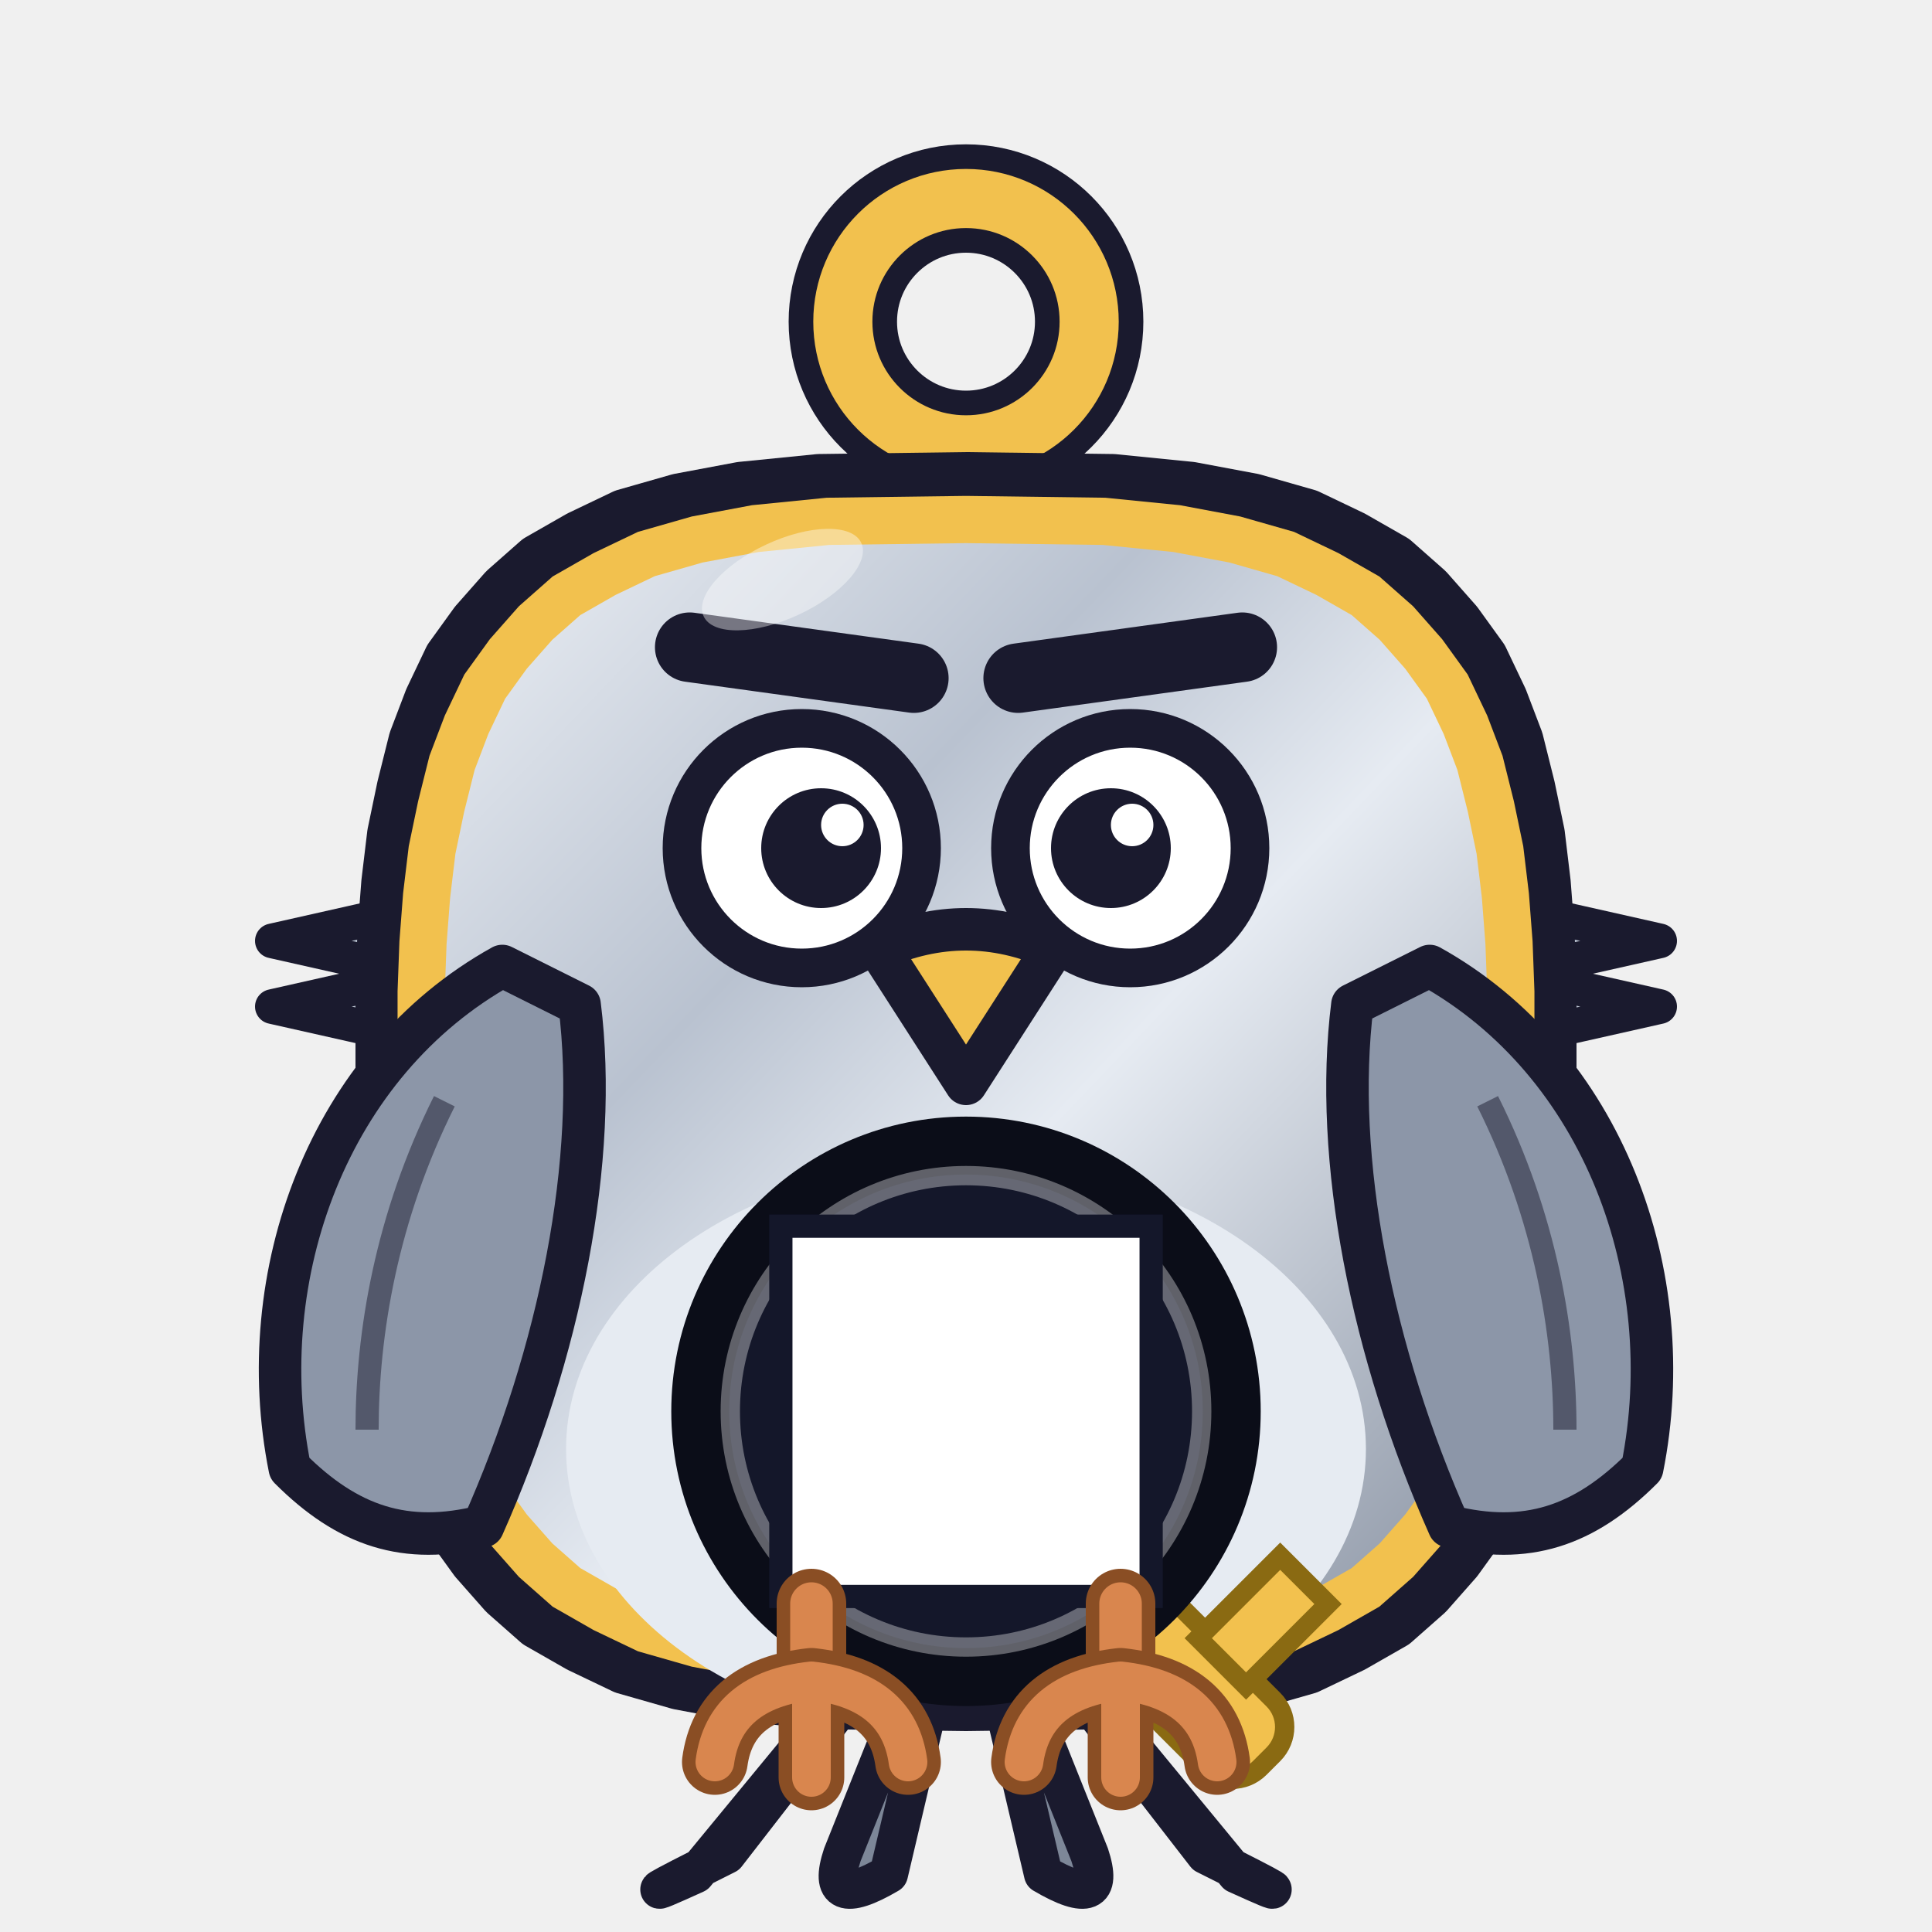
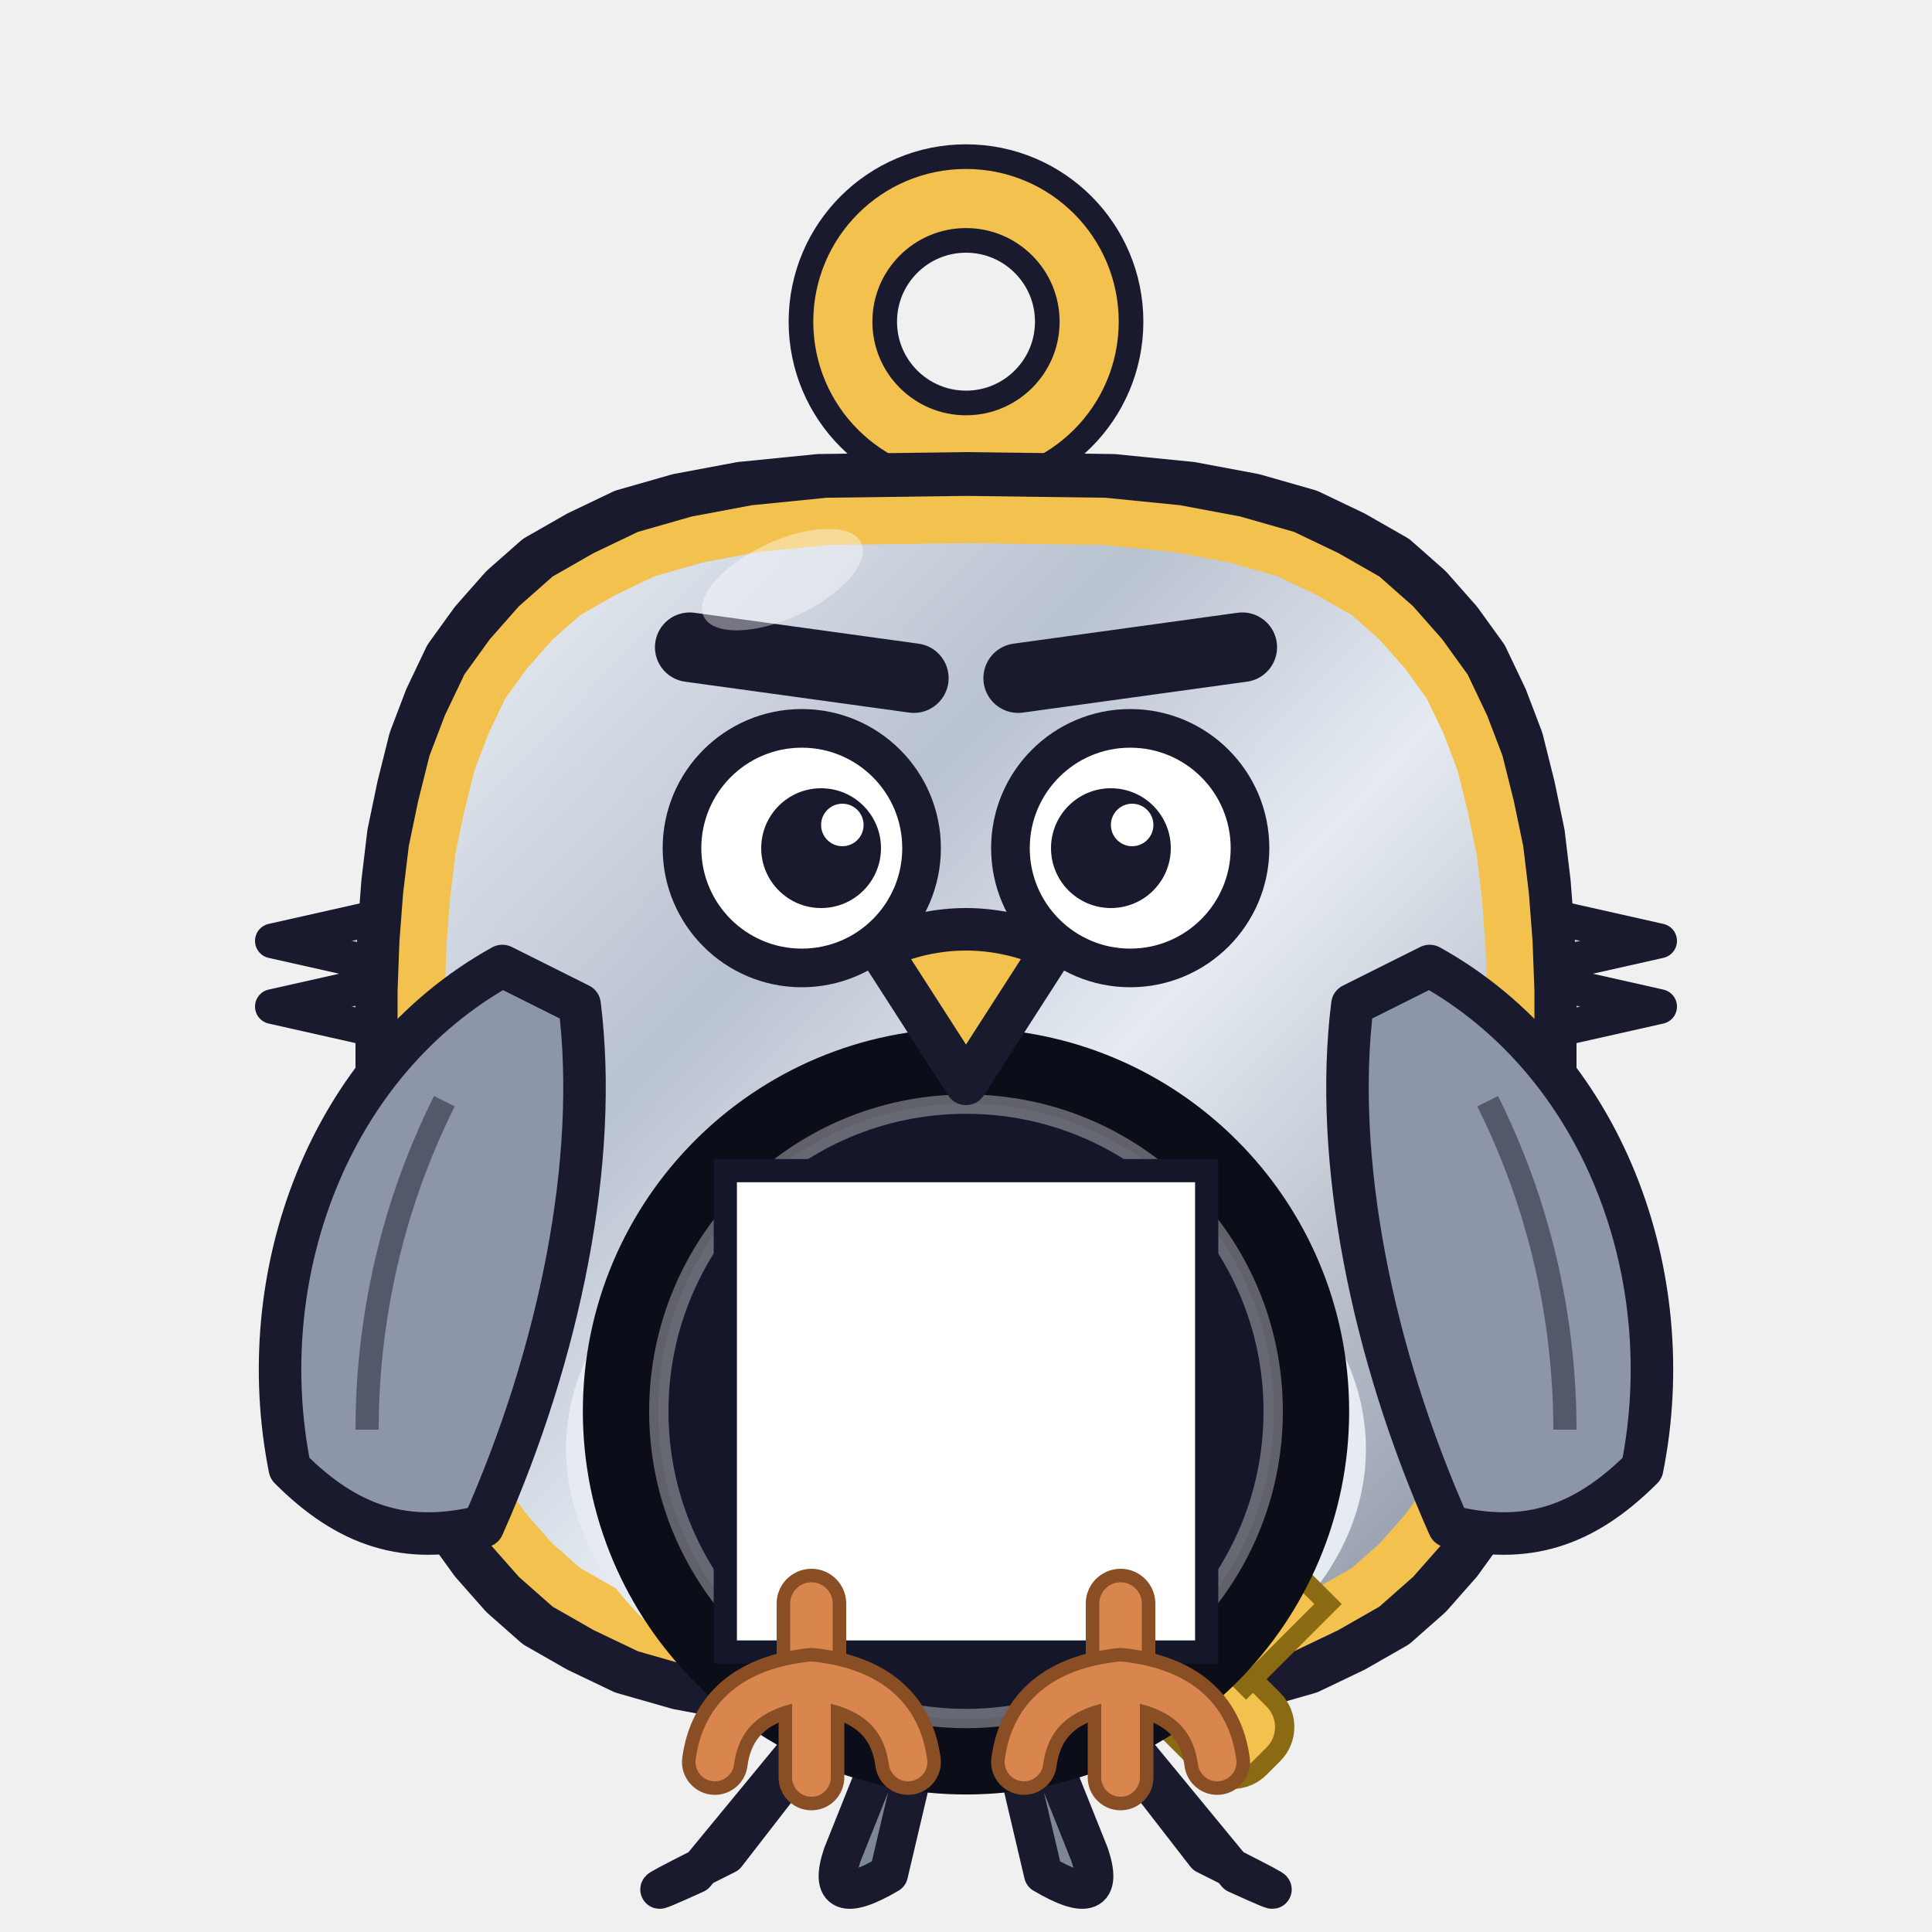
- <svg xmlns="http://www.w3.org/2000/svg" viewBox="0 0 100 100" data-color="key-c" data-expr="idle" data-frame="fold" data-ver="5" data-character="열쇠">
+ <svg xmlns="http://www.w3.org/2000/svg" viewBox="0 0 100 100" data-color="key-c" data-expr="idle" data-frame="fold" data-ver="7a" data-character="열쇠">
  <defs>
    <linearGradient id="gkey-c" x1="0" y1="0" x2="1" y2="1">
      <stop offset="0" stop-color="#F4F7FB" />
      <stop offset=".35" stop-color="#B9C2D0" />
      <stop offset=".55" stop-color="#E6EBF2" />
      <stop offset="1" stop-color="#7D8798" />
    </linearGradient>
    <clipPath id="ckey-c">
      <path d="M50 25 57.6 25.1 61.6 25.5 64.8 26.1 67.6 26.9 69.9 28 72 29.2 73.7 30.7 75.2 32.4 76.5 34.2 77.5 36.3 78.3 38.4 78.9 40.8 79.4 43.2 79.7 45.7 79.9 48.3 80 51 80 53.8 80 56.5 80 59.2 80 62 79.9 64.7 79.7 67.3 79.4 69.8 78.9 72.2 78.3 74.6 77.5 76.7 76.5 78.8 75.2 80.6 73.7 82.3 72 83.8 69.9 85 67.6 86.1 64.8 86.9 61.6 87.5 57.6 87.9 50 88 42.4 87.9 38.4 87.5 35.2 86.9 32.4 86.1 30.1 85 28 83.8 26.3 82.3 24.8 80.6 23.5 78.8 22.5 76.7 21.7 74.6 21.1 72.2 20.6 69.8 20.3 67.3 20.1 64.7 20 62 20 59.2 20 56.5 20 53.8 20 51 20.1 48.3 20.3 45.7 20.6 43.2 21.1 40.8 21.7 38.4 22.5 36.3 23.5 34.2 24.8 32.4 26.3 30.7 28 29.2 30.1 28 32.4 26.9 35.2 26.1 38.4 25.5 42.4 25.1Z" />
    </clipPath>
  </defs>
  <path d="M50 80 L36 97 Q31.6 99 37.6 96Z" fill="#7D8798" stroke="#1A1A2E" stroke-width="2" stroke-linejoin="round" />
  <path d="M50 80 L64 97 Q68.4 99 62.4 96Z" fill="#7D8798" stroke="#1A1A2E" stroke-width="2" stroke-linejoin="round" />
  <path d="M50 80 L46 97 Q42.6 99 43.6 96Z" fill="#7D8798" stroke="#1A1A2E" stroke-width="2" stroke-linejoin="round" />
  <path d="M50 80 L54 97 Q57.4 99 56.4 96Z" fill="#7D8798" stroke="#1A1A2E" stroke-width="2" stroke-linejoin="round" />
  <g transform="translate(50 26) scale(.85)">
    <circle cy="-11" r="7.5" fill="none" stroke="#1A1A2E" stroke-width="6.6" />
    <circle cy="-11" r="7.5" fill="none" stroke="#F2C14E" stroke-width="3.6" />
  </g>
  <path d="M22.1 46.9 L14.1 48.7 L22.1 50.5Z" fill="#B9C2D0" stroke="#1A1A2E" stroke-width="1.8" stroke-linejoin="round" />
  <path d="M22.1 50.3 L14.1 52.1 L22.1 53.9Z" fill="#B9C2D0" stroke="#1A1A2E" stroke-width="1.8" stroke-linejoin="round" />
  <path d="M77.9 46.9 L85.9 48.7 L77.9 50.5Z" fill="#B9C2D0" stroke="#1A1A2E" stroke-width="1.8" stroke-linejoin="round" />
  <path d="M77.9 50.3 L85.9 52.1 L77.9 53.9Z" fill="#B9C2D0" stroke="#1A1A2E" stroke-width="1.8" stroke-linejoin="round" />
  <path d="M50 25 57.6 25.1 61.6 25.5 64.8 26.1 67.6 26.9 69.9 28 72 29.2 73.7 30.7 75.2 32.4 76.5 34.2 77.5 36.3 78.3 38.4 78.9 40.8 79.4 43.2 79.7 45.7 79.9 48.3 80 51 80 53.8 80 56.5 80 59.2 80 62 79.9 64.7 79.7 67.3 79.4 69.8 78.9 72.2 78.3 74.6 77.5 76.7 76.5 78.8 75.2 80.6 73.7 82.3 72 83.8 69.9 85 67.6 86.1 64.8 86.9 61.6 87.5 57.6 87.9 50 88 42.4 87.9 38.4 87.5 35.2 86.9 32.4 86.1 30.1 85 28 83.8 26.3 82.3 24.8 80.6 23.5 78.8 22.5 76.7 21.7 74.6 21.1 72.2 20.6 69.8 20.3 67.3 20.1 64.7 20 62 20 59.2 20 56.5 20 53.8 20 51 20.1 48.3 20.3 45.7 20.6 43.2 21.1 40.8 21.7 38.4 22.5 36.3 23.5 34.2 24.8 32.4 26.3 30.7 28 29.2 30.1 28 32.4 26.9 35.2 26.1 38.4 25.5 42.4 25.1Z" fill="url(#gkey-c)" stroke="#1A1A2E" stroke-width="3.2" stroke-linejoin="round" />
  <path d="M50 25 57.6 25.1 61.6 25.5 64.8 26.1 67.6 26.9 69.9 28 72 29.2 73.7 30.7 75.2 32.4 76.5 34.2 77.5 36.3 78.3 38.4 78.9 40.8 79.4 43.2 79.7 45.7 79.9 48.3 80 51 80 53.8 80 56.5 80 59.2 80 62 79.9 64.7 79.7 67.3 79.4 69.8 78.9 72.2 78.3 74.6 77.5 76.7 76.5 78.8 75.2 80.6 73.7 82.3 72 83.8 69.9 85 67.6 86.1 64.8 86.9 61.6 87.5 57.6 87.9 50 88 42.4 87.9 38.4 87.5 35.2 86.9 32.4 86.1 30.1 85 28 83.8 26.3 82.3 24.8 80.6 23.5 78.8 22.5 76.7 21.7 74.6 21.1 72.2 20.6 69.8 20.3 67.3 20.1 64.7 20 62 20 59.2 20 56.5 20 53.8 20 51 20.1 48.3 20.3 45.7 20.6 43.2 21.1 40.8 21.7 38.4 22.5 36.3 23.5 34.2 24.8 32.4 26.3 30.7 28 29.2 30.1 28 32.4 26.9 35.2 26.1 38.4 25.5 42.4 25.1Z" fill="none" stroke="#F2C14E" stroke-width="2.6" transform="translate(50 56.5) scale(.94) translate(-50 -56.5)" />
  <g clip-path="url(#ckey-c)">
    <ellipse cx="50" cy="75" rx="20.7" ry="14.9" fill="#E6EBF2" />
  </g>
  <g transform="translate(0 1.6)">
    <g transform="translate(50 74) rotate(-45)" fill="#F2C14E" stroke="#8A6A12" stroke-width="1">
      <rect x="-2.5" y="6" width="5" height="16" rx="2" />
      <rect x="2" y="15" width="6" height="3.5" />
    </g>
  </g>
+   <circle cx="50" cy="73" r="18" fill="#FFFFFF" fill-opacity=".92" stroke="#1A1A2E" stroke-width="1.6" />
  <g transform="translate(50 73.05)">
-     <circle r="13.755" fill="#14172A" stroke="#0B0D18" stroke-width="3.0" />
-     <circle r="12.2" fill="none" stroke="#fff" stroke-opacity=".35" stroke-width="1" />
-     <g transform="scale(1.742349)">
-       <rect x="-5.5" y="-5.5" width="11" height="11" fill="#FFFFFF" stroke="#14172A" stroke-width="0.69" transform="translate(0 0)" />
+     <circle r="17.882" fill="#14172A" stroke="#0B0D18" stroke-width="3.9" />
+     <circle r="15.9" fill="none" stroke="#fff" stroke-opacity=".35" stroke-width="1" />
+     <g transform="scale(2.265054)">
+       <rect x="-5.5" y="-5.5" width="11" height="11" fill="#FFFFFF" stroke="#14172A" stroke-width="0.53" transform="translate(0 0)" />
    </g>
  </g>
  <g class="wing wing-l">
    <g transform="translate(-8 0)">
      <path d="M34 50 C25 55 21 66 23 76 C26 79 29 80 33 79 C37 70 39 60 38 52Z" fill="#8C96A8" stroke="#1A1A2E" stroke-width="2.2" stroke-linejoin="round" />
      <path d="M31 57 C28 63 27 69 27 74" fill="none" stroke="#1A1A2E" stroke-width="1.2" opacity=".5" />
    </g>
  </g>
  <g class="wing wing-r" transform="translate(100 0) scale(-1 1)">
    <g transform="translate(-8 0)">
      <path d="M34 50 C25 55 21 66 23 76 C26 79 29 80 33 79 C37 70 39 60 38 52Z" fill="#8C96A8" stroke="#1A1A2E" stroke-width="2.2" stroke-linejoin="round" />
      <path d="M31 57 C28 63 27 69 27 74" fill="none" stroke="#1A1A2E" stroke-width="1.2" opacity=".5" />
    </g>
  </g>
  <path d="M42 83 V87" stroke="#8A4E24" stroke-width="3.6" stroke-linecap="round" />
  <path d="M42 83 V87" stroke="#D9864E" stroke-width="2.2" stroke-linecap="round" />
  <g fill="none" stroke-linecap="round">
    <path d="M42 87 q-4.5 .5 -5 4.2 M42 87 q0 2.5 0 5 M42 87 q4.5 .5 5 4.2" stroke="#8A4E24" stroke-width="3.4" />
    <path d="M42 87 q-4.5 .5 -5 4.2 M42 87 q0 2.5 0 5 M42 87 q4.5 .5 5 4.2" stroke="#D9864E" stroke-width="2" />
  </g>
  <path d="M58 83 V87" stroke="#8A4E24" stroke-width="3.6" stroke-linecap="round" />
  <path d="M58 83 V87" stroke="#D9864E" stroke-width="2.2" stroke-linecap="round" />
  <g fill="none" stroke-linecap="round">
    <path d="M58 87 q-4.5 .5 -5 4.2 M58 87 q0 2.5 0 5 M58 87 q4.5 .5 5 4.2" stroke="#8A4E24" stroke-width="3.4" />
    <path d="M58 87 q-4.5 .5 -5 4.2 M58 87 q0 2.5 0 5 M58 87 q4.5 .5 5 4.2" stroke="#D9864E" stroke-width="2" />
  </g>
  <path d="M35.7 33.5 Q41.5 34.3 47.3 35.1" fill="none" stroke="#1A1A2E" stroke-width="3.6" stroke-linecap="round" />
  <path d="M64.3 33.5 Q58.5 34.3 52.7 35.1" fill="none" stroke="#1A1A2E" stroke-width="3.6" stroke-linecap="round" />
  <circle cx="41.5" cy="43.9" r="6.2" fill="#fff" stroke="#1A1A2E" stroke-width="2" />
  <circle cx="42.5" cy="43.9" r="3.1" fill="#1A1A2E" />
  <circle cx="43.6" cy="42.7" r="1.1" fill="#fff" />
  <circle cx="58.5" cy="43.9" r="6.2" fill="#fff" stroke="#1A1A2E" stroke-width="2" />
  <circle cx="57.5" cy="43.9" r="3.1" fill="#1A1A2E" />
  <circle cx="58.6" cy="42.7" r="1.1" fill="#fff" />
  <path d="M45.5 49.1 Q50 47.1 54.5 49.1 L50 56.1Z" fill="#F2C14E" stroke="#1A1A2E" stroke-width="2.2" stroke-linejoin="round" />
  <path d="M45.5 49.1 Q50 47.1 54.5 49.1 L50 56.1Z" fill="none" stroke="#fff" stroke-opacity=".0" />
  <ellipse cx="40.5" cy="30" rx="4.5" ry="2" fill="#fff" opacity=".4" transform="rotate(-25 40.5 30)" />
</svg>
